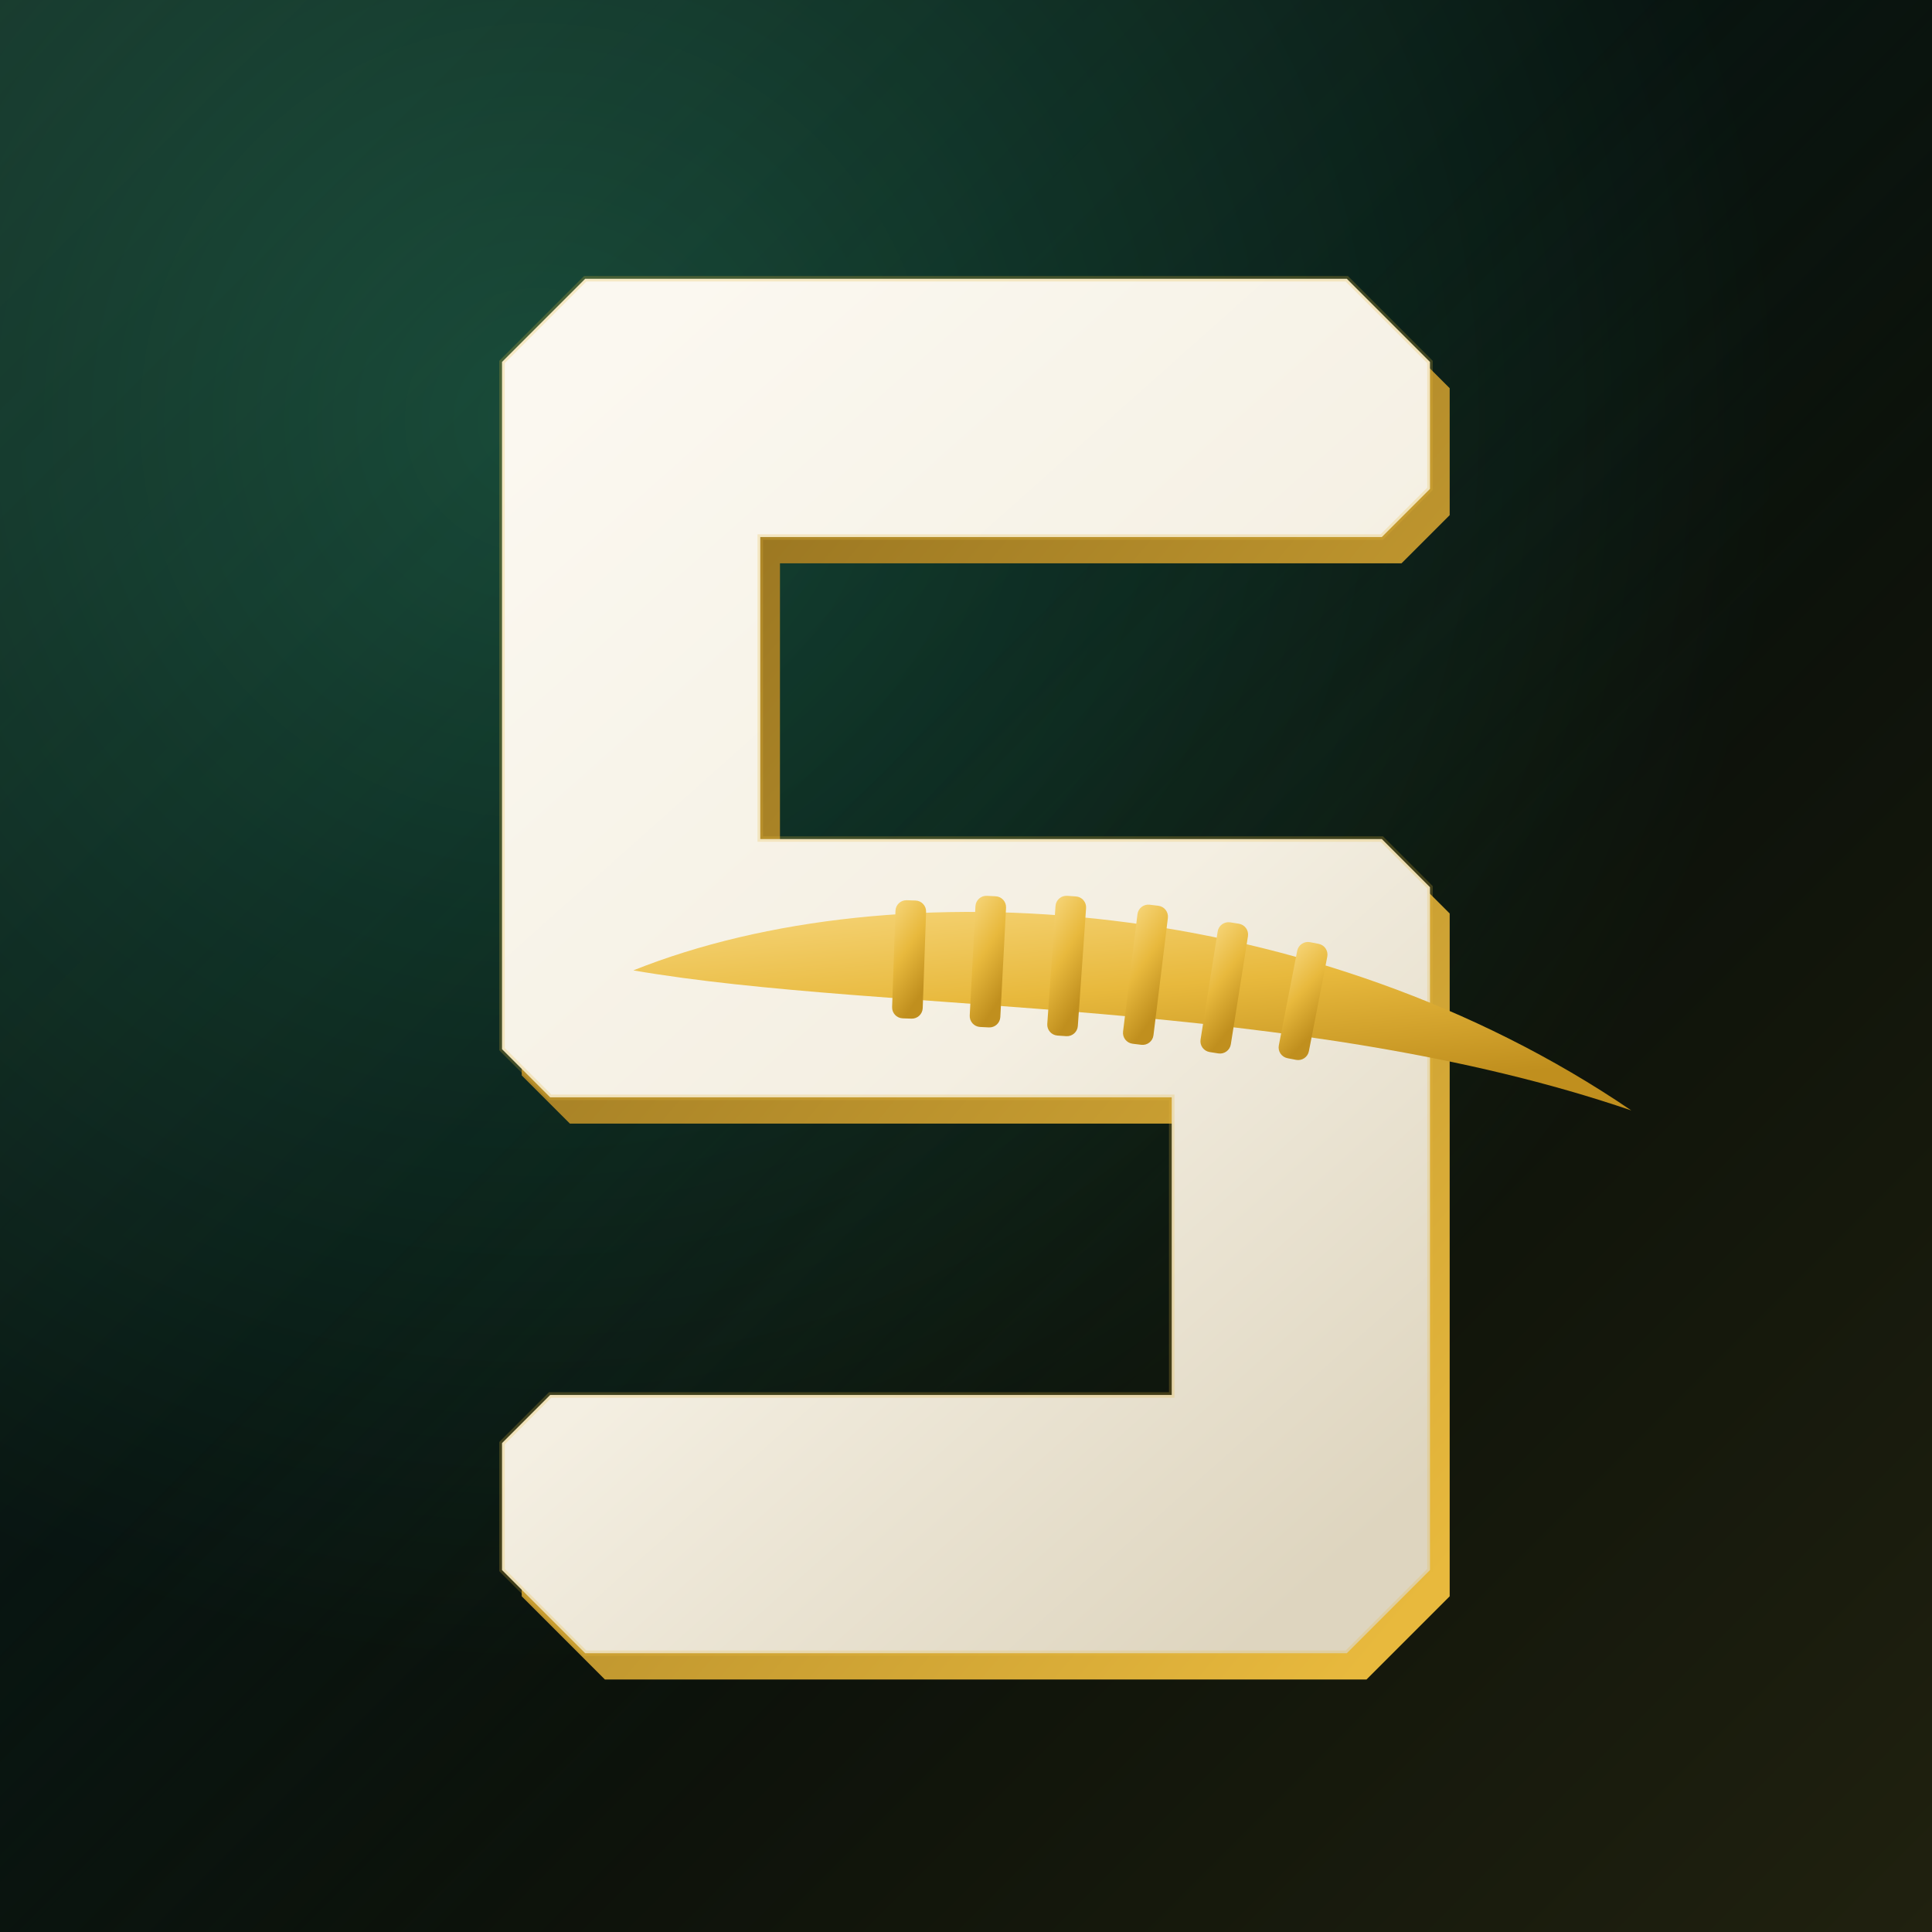
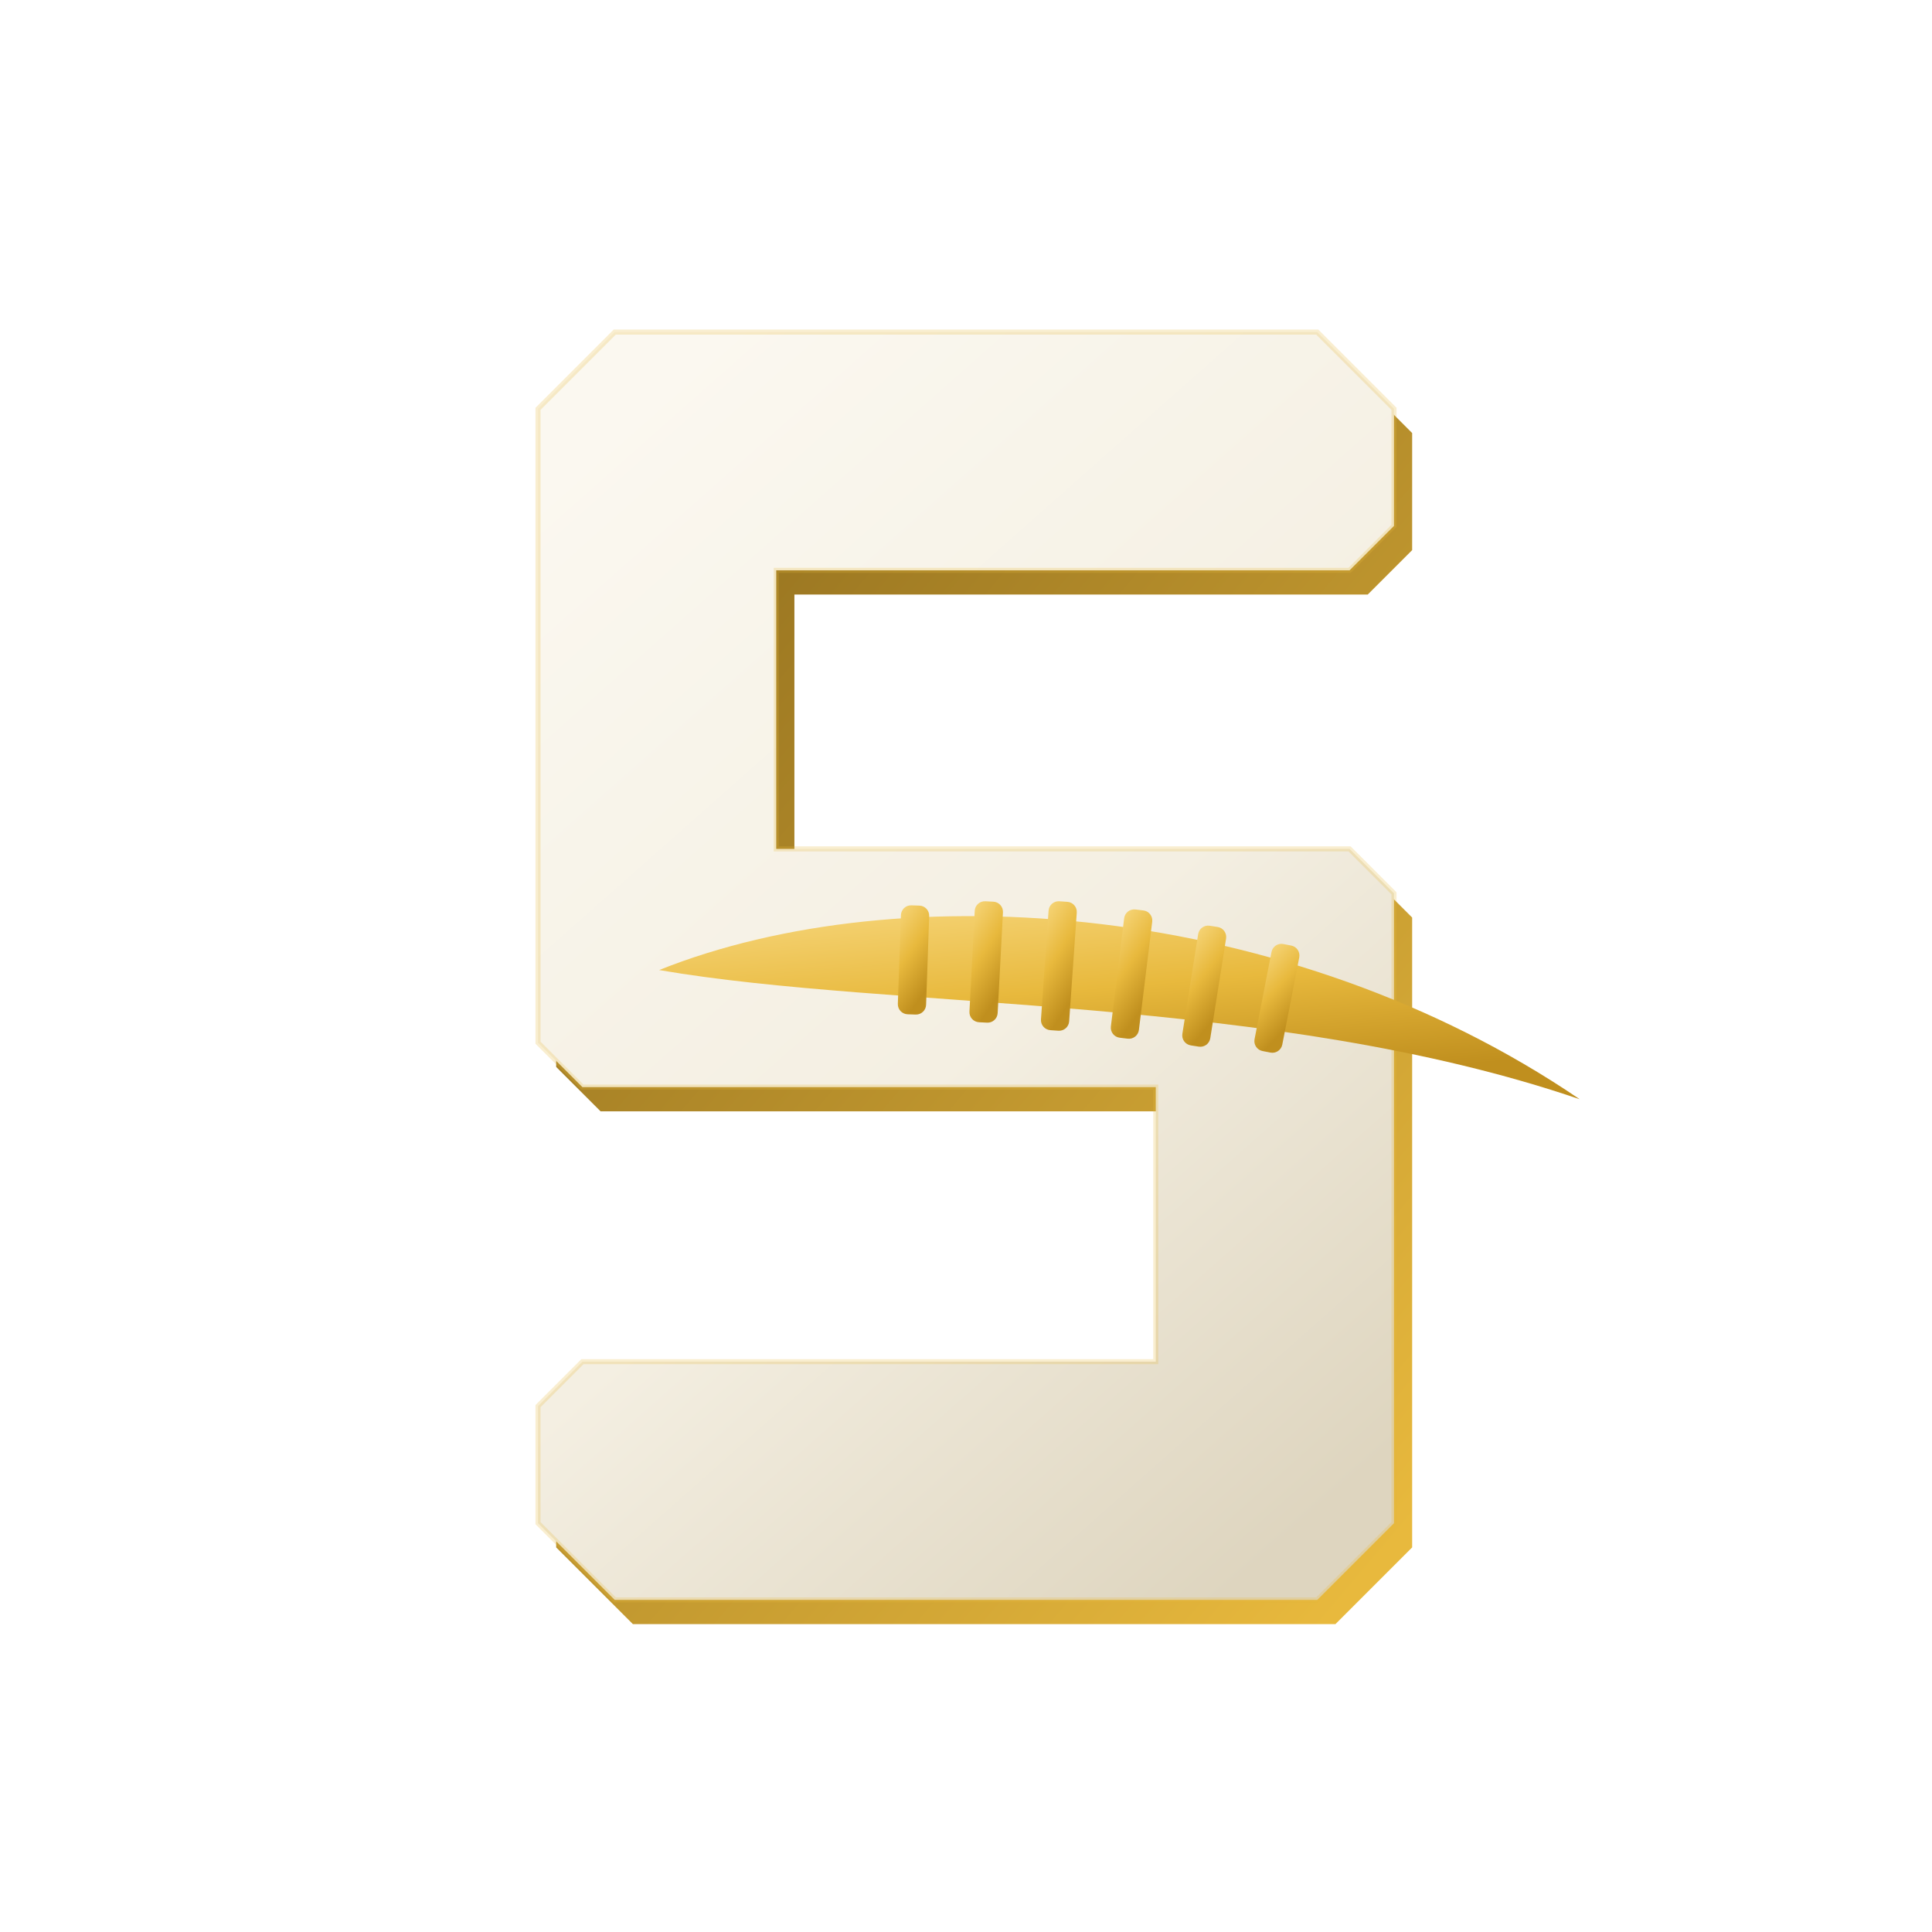
<svg xmlns="http://www.w3.org/2000/svg" viewBox="0 0 1024 1024">
  <defs>
-     <radialGradient id="fbg" cx="0.28" cy="0.22" r="0.80">
+     <radialGradient id="nbg" cx="0.28" cy="0.22" r="0.80">
      <stop offset="0" stop-color="#0E3B2C" />
      <stop offset="0.34" stop-color="#08251C" />
      <stop offset="0.80" stop-color="#020A08" />
      <stop offset="1" stop-color="#020A08" />
    </radialGradient>
-     <radialGradient id="fvignette" cx="0.5" cy="0.5" r="0.72">
+     <radialGradient id="nvignette" cx="0.5" cy="0.5" r="0.72">
      <stop offset="0.40" stop-color="#000000" stop-opacity="0" />
      <stop offset="1" stop-color="#000000" stop-opacity="0.52" />
    </radialGradient>
-     <linearGradient id="flightGreen" x1="0" y1="0" x2="0.62" y2="0.62">
+     <linearGradient id="nlightGreen" x1="0" y1="0" x2="0.62" y2="0.62">
      <stop offset="0" stop-color="#7FE3B8" stop-opacity="0.15" />
      <stop offset="1" stop-color="#7FE3B8" stop-opacity="0" />
    </linearGradient>
-     <linearGradient id="flightGold" x1="1" y1="1" x2="0.42" y2="0.42">
+     <linearGradient id="nlightGold" x1="1" y1="1" x2="0.42" y2="0.42">
      <stop offset="0" stop-color="#E8B93D" stop-opacity="0.13" />
      <stop offset="1" stop-color="#E8B93D" stop-opacity="0" />
    </linearGradient>
-     <linearGradient id="fchalk" x1="0.2" y1="0" x2="0.8" y2="1">
+     <linearGradient id="nchalk" x1="0.2" y1="0" x2="0.8" y2="1">
      <stop offset="0" stop-color="#FBF8F0" />
      <stop offset="0.55" stop-color="#F4EFE2" />
      <stop offset="1" stop-color="#DED5BF" />
    </linearGradient>
-     <linearGradient id="fgoldEdge" x1="0.1" y1="0" x2="0.9" y2="1">
+     <linearGradient id="ngoldEdge" x1="0.1" y1="0" x2="0.9" y2="1">
      <stop offset="0" stop-color="#8C6A1C" />
      <stop offset="1" stop-color="#E8B93D" />
    </linearGradient>
-     <linearGradient id="fgoldSeam" x1="0" y1="0" x2="0.4" y2="1">
+     <linearGradient id="ngoldSeam" x1="0" y1="0" x2="0.4" y2="1">
      <stop offset="0" stop-color="#F6D579" />
      <stop offset="0.5" stop-color="#E8B93D" />
      <stop offset="1" stop-color="#C08F1E" />
    </linearGradient>
  </defs>
-   <rect width="1024" height="1024" fill="#020A08" />
-   <rect width="1024" height="1024" fill="url(#fbg)" />
-   <rect width="1024" height="1024" fill="url(#flightGreen)" />
-   <rect width="1024" height="1024" fill="url(#flightGold)" />
-   <g transform="translate(512 512) scale(1.16) translate(-512 -512)">
+   <g transform="translate(512 512) scale(1.07) translate(-512 -512)">
    <g>
      <g transform="translate(9 12)">
-         <path d="M338 198 L686 198 L724 236 L724 294 L702 316 L418 316 L418 454 L702 454 L724 476 L724 788 L686 826 L338 826 L300 788 L300 730 L322 708 L606 708 L606 572 L322 572 L300 550 L300 236 Z" fill="url(#fgoldEdge)" />
+         <path d="M338 198 L686 198 L724 236 L724 294 L702 316 L418 316 L418 454 L702 454 L724 476 L724 788 L686 826 L338 826 L300 788 L300 730 L322 708 L606 708 L606 572 L322 572 L300 550 L300 236 Z" fill="url(#ngoldEdge)" />
      </g>
-       <path d="M338 198 L686 198 L724 236 L724 294 L702 316 L418 316 L418 454 L702 454 L724 476 L724 788 L686 826 L338 826 L300 788 L300 730 L322 708 L606 708 L606 572 L322 572 L300 550 L300 236 Z" fill="url(#fchalk)" />
+       <path d="M338 198 L686 198 L724 236 L724 294 L702 316 L418 316 L418 454 L702 454 L724 476 L724 788 L686 826 L338 826 L300 788 L300 730 L322 708 L606 708 L606 572 L322 572 L300 550 L300 236 Z" fill="url(#nchalk)" />
      <path d="M338 198 L686 198 L724 236 L724 294 L702 316 L418 316 L418 454 L702 454 L724 476 L724 788 L686 826 L338 826 L300 788 L300 730 L322 708 L606 708 L606 572 L322 572 L300 550 L300 236 Z" fill="none" stroke="#E8B93D" stroke-opacity="0.24" stroke-width="2.5" />
    </g>
-     <g fill="url(#fgoldSeam)">
+     <g fill="url(#ngoldSeam)">
      <path d="M360 514 C 480 466 672 480 816 578 C 664 526 476 534 360 514 Z" />
      <rect x="479" y="482" width="14" height="54" rx="5" transform="rotate(2 486 509)" />
      <rect x="515" y="480" width="14" height="60" rx="5" transform="rotate(3 522 510)" />
      <rect x="551" y="480" width="14" height="64" rx="5" transform="rotate(4 558 512)" />
      <rect x="587" y="484" width="14" height="64" rx="5" transform="rotate(7 594 516)" />
      <rect x="623" y="492" width="14" height="60" rx="5" transform="rotate(9 630 522)" />
      <rect x="659" y="501" width="14" height="54" rx="5" transform="rotate(11 666 528)" />
    </g>
  </g>
</svg>
